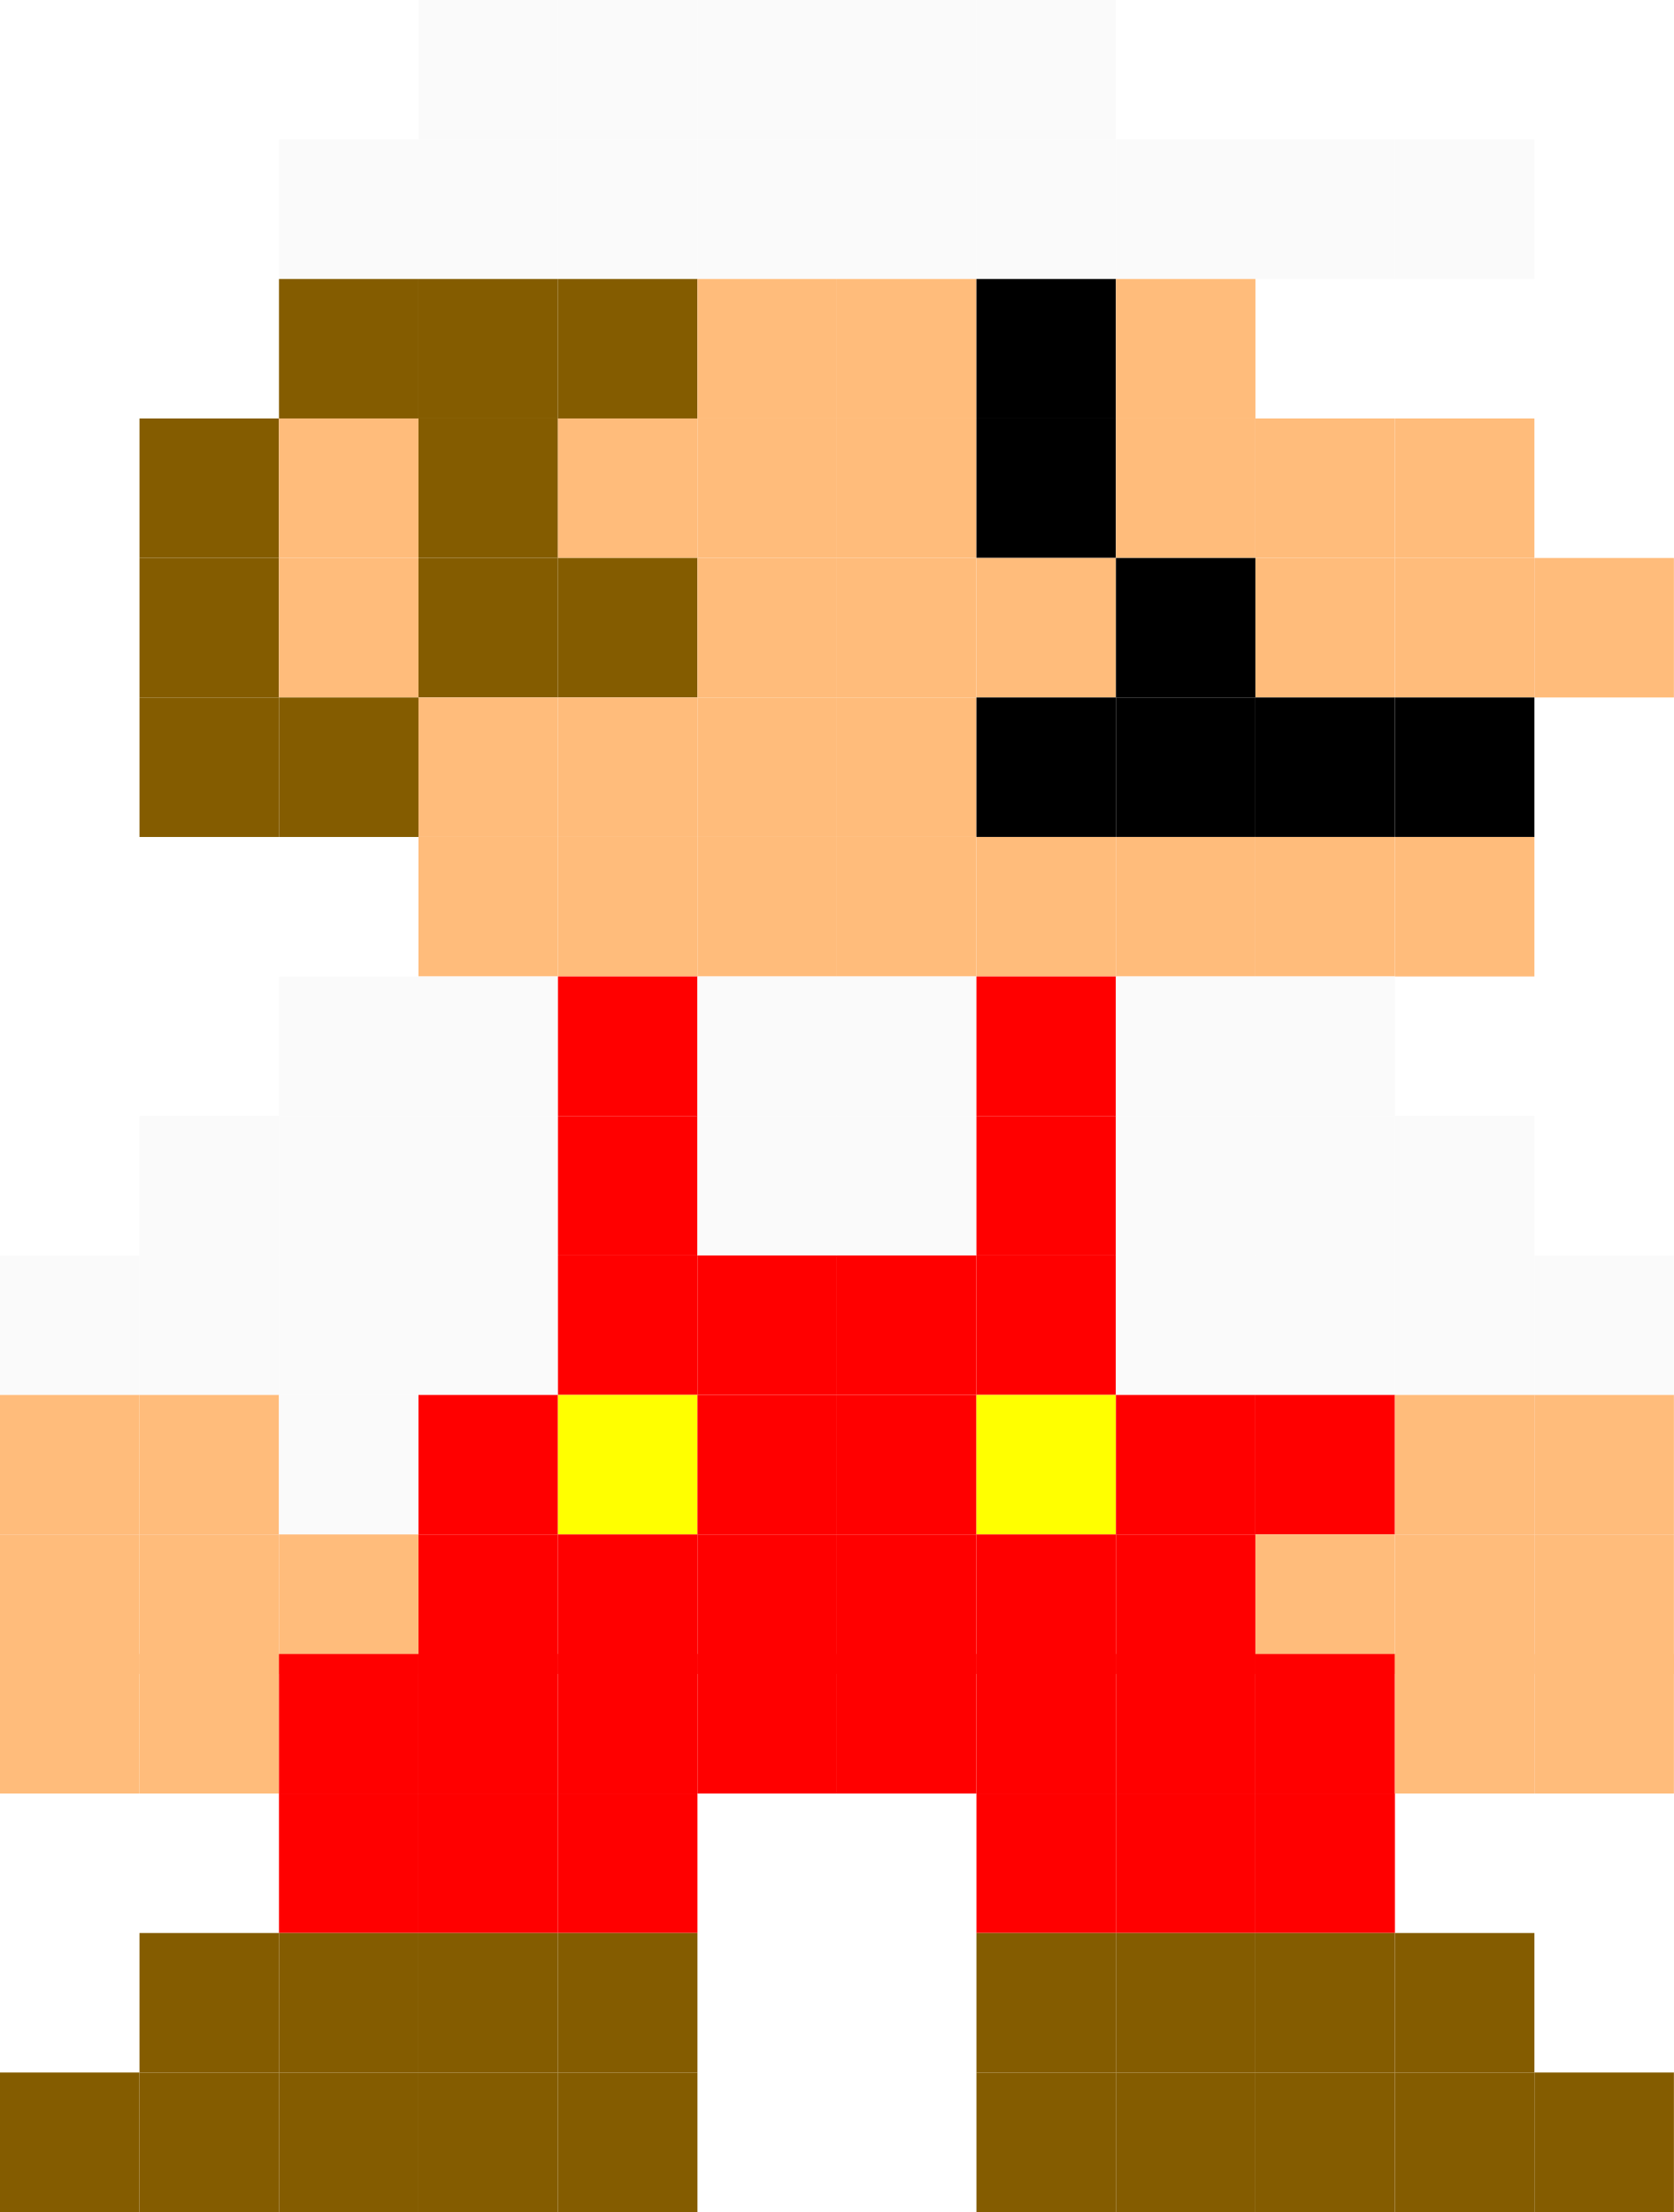
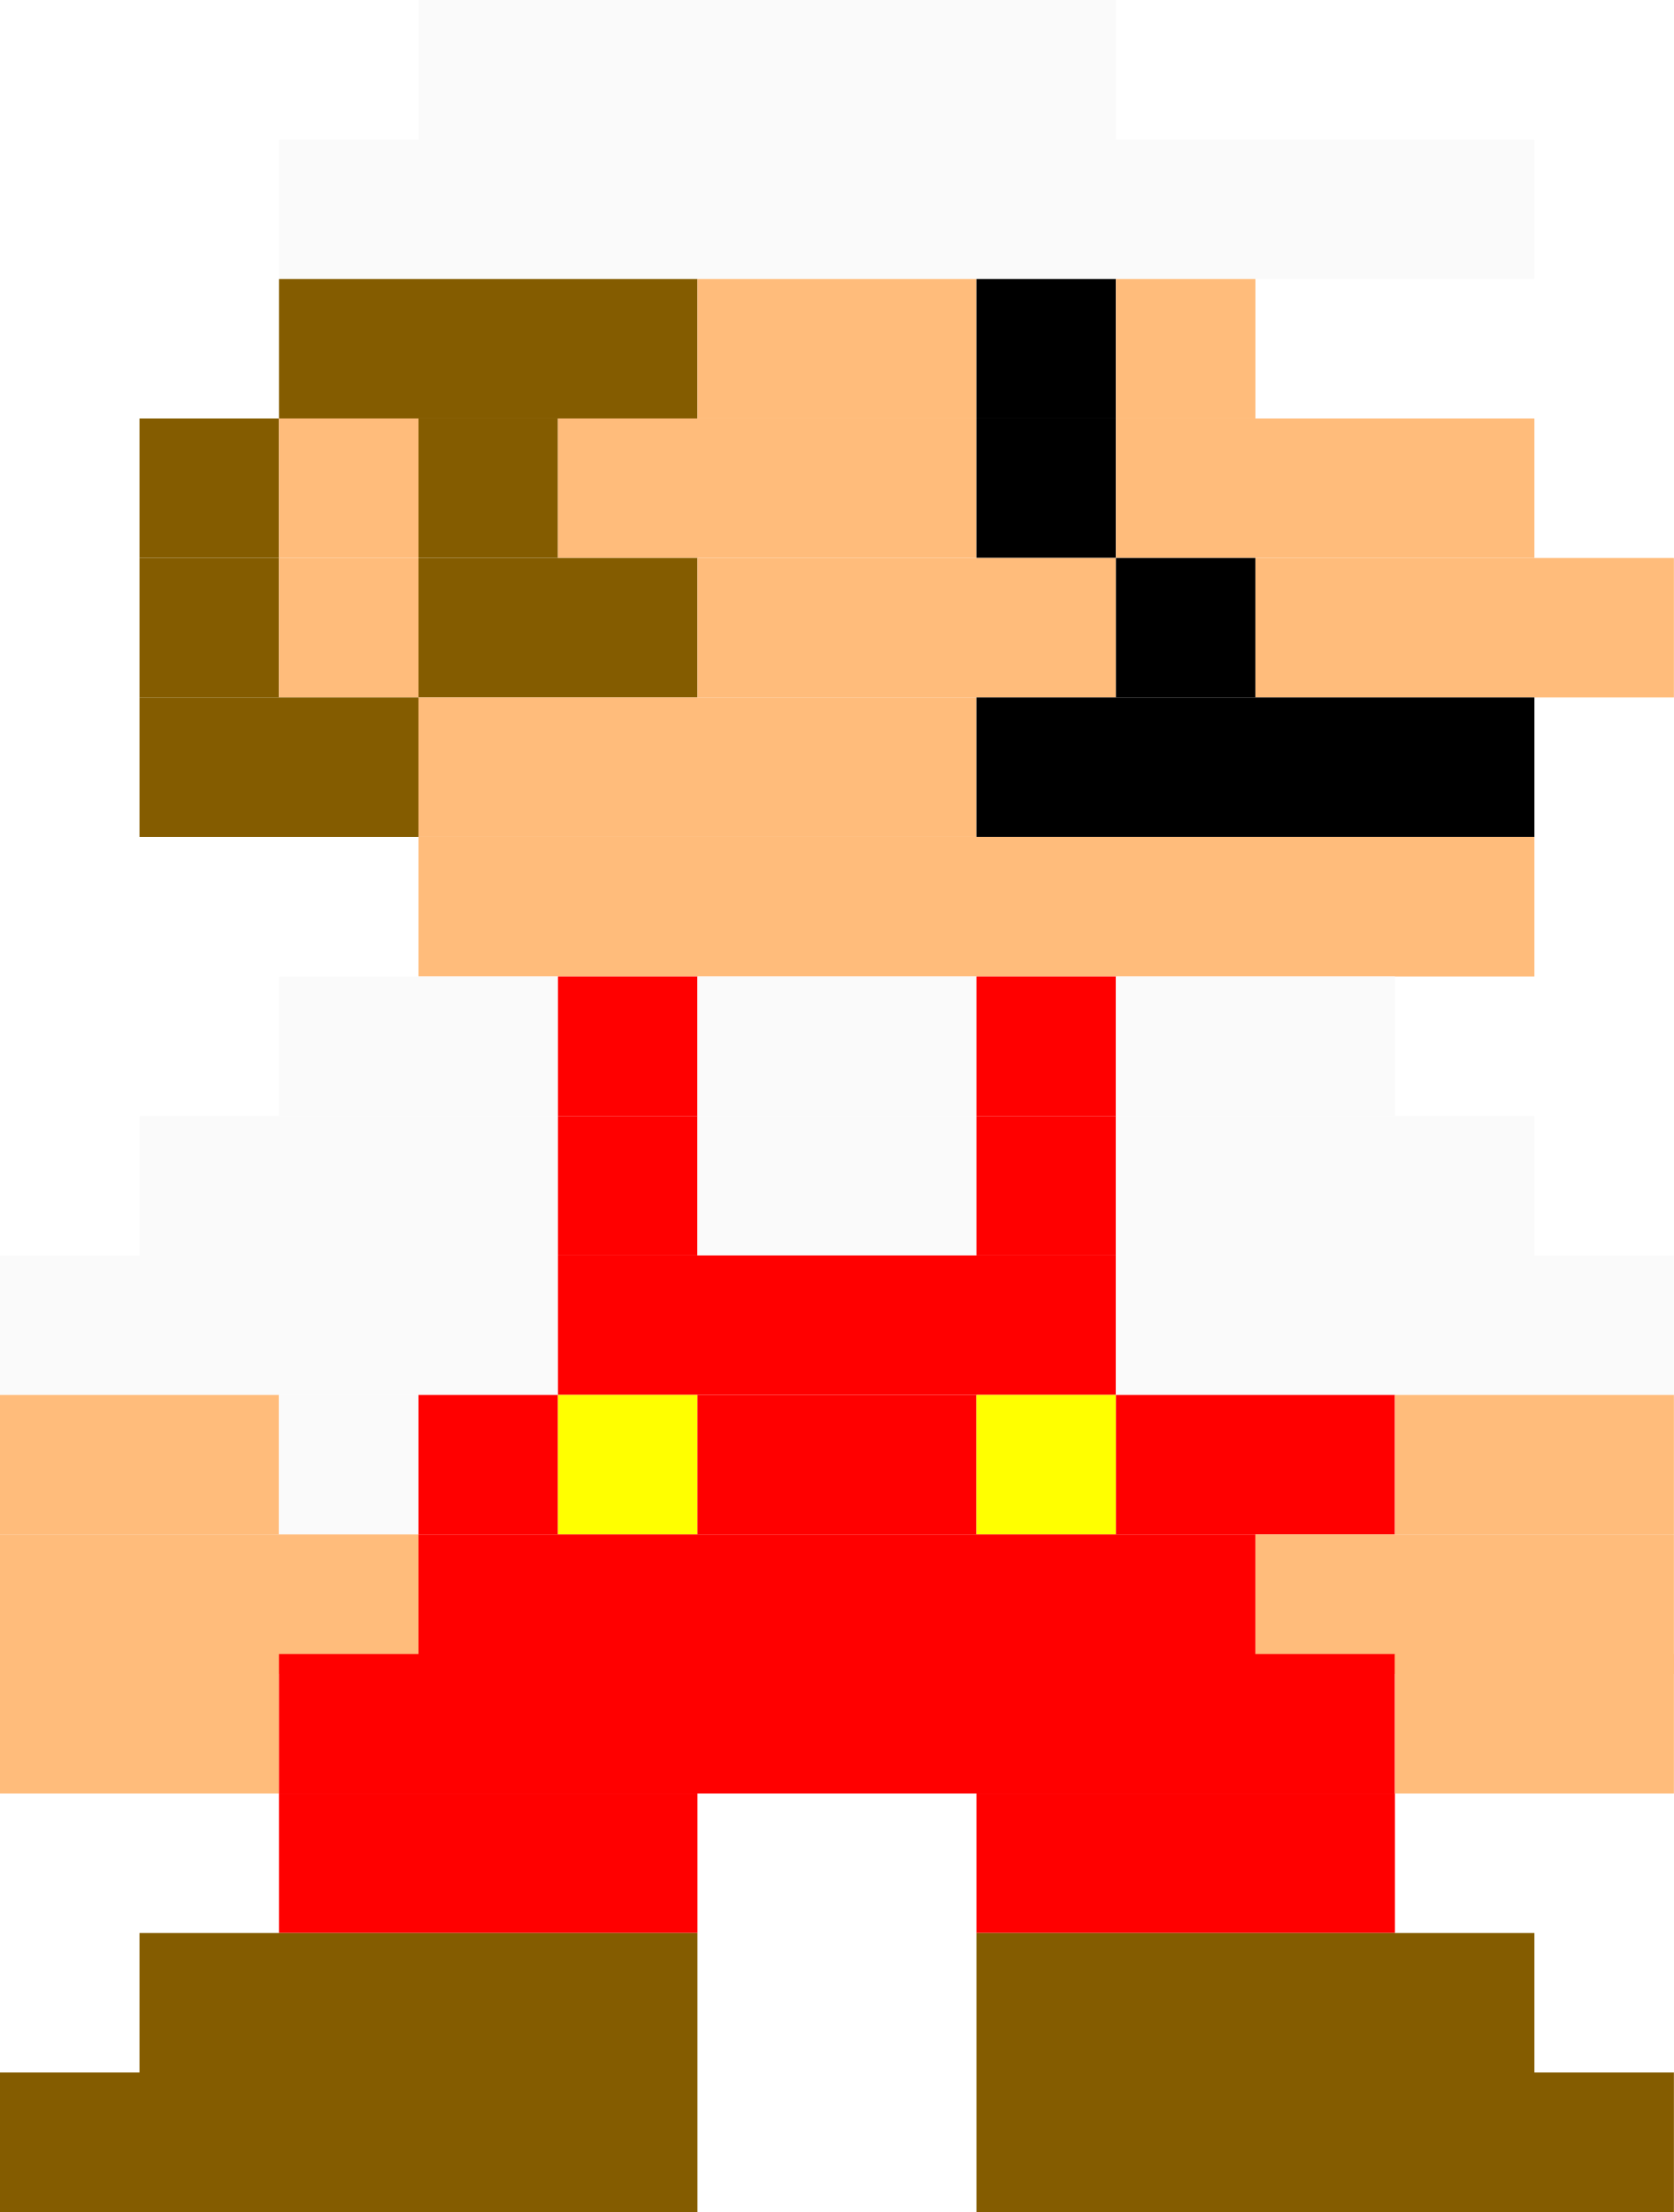
- <svg xmlns="http://www.w3.org/2000/svg" width="168px" height="222px" viewBox="0 0 168 222" version="1.1">
-   <g id="Mario" stroke="none" stroke-width="1" fill="none" fill-rule="evenodd">
-     <g id="Group">
-       <rect id="Rectangle" fill="#FAFAFA" x="42" y="0" width="14" height="14" />
-       <rect id="Rectangle" fill="#FAFAFA" x="56" y="0" width="14" height="14" />
-       <rect id="Rectangle" fill="#FAFAFA" x="70" y="0" width="14" height="14" />
-       <rect id="Rectangle" fill="#FAFAFA" x="84" y="0" width="14" height="14" />
-       <rect id="Rectangle" fill="#FAFAFA" x="98" y="0" width="14" height="14" />
-       <rect id="Rectangle" fill="#FAFAFA" x="28" y="14" width="14" height="14" />
-       <rect id="Rectangle" fill="#FAFAFA" x="42" y="14" width="14" height="14" />
-       <rect id="Rectangle" fill="#FAFAFA" x="56" y="14" width="14" height="14" />
-       <rect id="Rectangle" fill="#FAFAFA" x="70" y="14" width="14" height="14" />
-       <rect id="Rectangle" fill="#FAFAFA" x="84" y="14" width="14" height="14" />
-       <rect id="Rectangle" fill="#FAFAFA" x="98" y="14" width="14" height="14" />
-       <rect id="Rectangle" fill="#FAFAFA" x="112" y="14" width="14" height="14" />
-       <rect id="Rectangle" fill="#FAFAFA" x="126" y="14" width="14" height="14" />
-       <rect id="Rectangle" fill="#FAFAFA" x="140" y="14" width="14" height="14" />
-       <rect id="Rectangle" fill="#845C00" x="28" y="28" width="14" height="14" />
-       <rect id="Rectangle" fill="#845C00" x="42" y="28" width="14" height="14" />
-       <rect id="Rectangle" fill="#845C00" x="56" y="28" width="14" height="14" />
-       <rect id="Rectangle" fill="#FFBC7B" x="70" y="28" width="14" height="14" />
-       <rect id="Rectangle" fill="#FFBC7B" x="84" y="28" width="14" height="14" />
-       <rect id="Rectangle" fill="#000000" x="98" y="28" width="14" height="14" />
-       <rect id="Rectangle" fill="#FFBC7B" x="112" y="28" width="14" height="14" />
-       <rect id="Rectangle" fill="#845C00" x="14" y="42" width="14" height="14" />
-       <rect id="Rectangle" fill="#FFBC7B" x="28" y="42" width="14" height="14" />
-       <rect id="Rectangle" fill="#845C00" x="42" y="42" width="14" height="14" />
-       <rect id="Rectangle" fill="#FFBC7B" x="56" y="42" width="14" height="14" />
-       <rect id="Rectangle" fill="#FFBC7B" x="70" y="42" width="14" height="14" />
-       <rect id="Rectangle" fill="#FFBC7B" x="84" y="42" width="14" height="14" />
-       <rect id="Rectangle" fill="#000000" x="98" y="42" width="14" height="14" />
-       <rect id="Rectangle" fill="#FFBC7B" x="112" y="42" width="14" height="14" />
-       <rect id="Rectangle" fill="#FFBC7B" x="126" y="42" width="14" height="14" />
-       <rect id="Rectangle" fill="#FFBC7B" x="140" y="42" width="14" height="14" />
-       <rect id="Rectangle" fill="#845C00" x="14" y="56" width="14" height="14" />
-       <rect id="Rectangle" fill="#FFBC7B" x="28" y="56" width="14" height="14" />
-       <rect id="Rectangle" fill="#845C00" x="42" y="56" width="14" height="14" />
-       <rect id="Rectangle" fill="#845C00" x="56" y="56" width="14" height="14" />
-       <rect id="Rectangle" fill="#FFBC7B" x="70" y="56" width="14" height="14" />
-       <rect id="Rectangle" fill="#FFBC7B" x="84" y="56" width="14" height="14" />
-       <rect id="Rectangle" fill="#FFBC7B" x="98" y="56" width="14" height="14" />
-       <rect id="Rectangle" fill="#000000" x="112" y="56" width="14" height="14" />
-       <rect id="Rectangle" fill="#FFBC7B" x="126" y="56" width="14" height="14" />
-       <rect id="Rectangle" fill="#FFBC7B" x="140" y="56" width="14" height="14" />
-       <rect id="Rectangle" fill="#FFBC7B" x="154" y="56" width="14" height="14" />
-       <rect id="Rectangle" fill="#845C00" x="14" y="70" width="14" height="14" />
-       <rect id="Rectangle" fill="#845C00" x="28" y="70" width="14" height="14" />
-       <rect id="Rectangle" fill="#FFBC7B" x="42" y="70" width="14" height="14" />
-       <rect id="Rectangle" fill="#FFBC7B" x="56" y="70" width="14" height="14" />
-       <rect id="Rectangle" fill="#FFBC7B" x="70" y="70" width="14" height="14" />
-       <rect id="Rectangle" fill="#FFBC7B" x="84" y="70" width="14" height="14" />
-       <rect id="Rectangle" fill="#000000" x="98" y="70" width="14" height="14" />
-       <rect id="Rectangle" fill="#000000" x="112" y="70" width="14" height="14" />
-       <rect id="Rectangle" fill="#000000" x="126" y="70" width="14" height="14" />
-       <rect id="Rectangle" fill="#000000" x="140" y="70" width="14" height="14" />
-       <rect id="Rectangle" fill="#FFBC7B" x="42" y="84" width="14" height="14" />
-       <rect id="Rectangle" fill="#FFBC7B" x="56" y="84" width="14" height="14" />
-       <rect id="Rectangle" fill="#FFBC7B" x="70" y="84" width="14" height="14" />
-       <rect id="Rectangle" fill="#FFBC7B" x="84" y="84" width="14" height="14" />
-       <rect id="Rectangle" fill="#FFBC7B" x="98" y="84" width="14" height="14" />
-       <rect id="Rectangle" fill="#FFBC7B" x="112" y="84" width="14" height="14" />
-       <rect id="Rectangle" fill="#FFBC7B" x="126" y="84" width="14" height="14" />
-       <rect id="Rectangle" fill="#FFBC7B" x="140" y="84" width="14" height="14" />
-       <rect id="Rectangle" fill="#FAFAFA" x="28" y="98" width="14" height="14" />
-       <rect id="Rectangle" fill="#FAFAFA" x="42" y="98" width="14" height="14" />
-       <rect id="Rectangle" fill="#FF0000" x="56" y="98" width="14" height="14" />
-       <rect id="Rectangle" fill="#FAFAFA" x="70" y="98" width="14" height="14" />
-       <rect id="Rectangle" fill="#FAFAFA" x="84" y="98" width="14" height="14" />
-       <rect id="Rectangle" fill="#FF0000" x="98" y="98" width="14" height="14" />
-       <rect id="Rectangle" fill="#FAFAFA" x="112" y="98" width="14" height="14" />
-       <rect id="Rectangle" fill="#FAFAFA" x="126" y="98" width="14" height="14" />
-       <rect id="Rectangle" fill="#FAFAFA" x="14" y="112" width="14" height="14" />
-       <rect id="Rectangle" fill="#FAFAFA" x="28" y="112" width="14" height="14" />
-       <rect id="Rectangle" fill="#FAFAFA" x="42" y="112" width="14" height="14" />
-       <rect id="Rectangle" fill="#FF0000" x="56" y="112" width="14" height="14" />
-       <rect id="Rectangle" fill="#FAFAFA" x="70" y="112" width="14" height="14" />
-       <rect id="Rectangle" fill="#FAFAFA" x="84" y="112" width="14" height="14" />
-       <rect id="Rectangle" fill="#FF0000" x="98" y="112" width="14" height="14" />
-       <rect id="Rectangle" fill="#FAFAFA" x="112" y="112" width="14" height="14" />
-       <rect id="Rectangle" fill="#FAFAFA" x="126" y="112" width="14" height="14" />
-       <rect id="Rectangle" fill="#FAFAFA" x="140" y="112" width="14" height="14" />
-       <rect id="Rectangle" fill="#FAFAFA" x="0" y="126" width="14" height="14" />
-       <rect id="Rectangle" fill="#FAFAFA" x="14" y="126" width="14" height="14" />
-       <rect id="Rectangle" fill="#FAFAFA" x="28" y="126" width="14" height="14" />
-       <rect id="Rectangle" fill="#FAFAFA" x="42" y="126" width="14" height="14" />
-       <rect id="Rectangle" fill="#FF0000" x="56" y="126" width="14" height="14" />
-       <rect id="Rectangle" fill="#FF0000" x="70" y="126" width="14" height="14" />
-       <rect id="Rectangle" fill="#FF0000" x="84" y="126" width="14" height="14" />
-       <rect id="Rectangle" fill="#FF0000" x="98" y="126" width="14" height="14" />
-       <rect id="Rectangle" fill="#FAFAFA" x="112" y="126" width="14" height="14" />
-       <rect id="Rectangle" fill="#FAFAFA" x="126" y="126" width="14" height="14" />
-       <rect id="Rectangle" fill="#FAFAFA" x="140" y="126" width="14" height="14" />
-       <rect id="Rectangle" fill="#FAFAFA" x="154" y="126" width="14" height="14" />
-       <rect id="Rectangle" fill="#FFBC7B" x="0" y="140" width="14" height="14" />
-       <rect id="Rectangle" fill="#FFBC7B" x="14" y="140" width="14" height="14" />
-       <rect id="Rectangle" fill="#FAFAFA" x="28" y="140" width="14" height="14" />
-       <rect id="Rectangle" fill="#FF0000" x="42" y="140" width="14" height="14" />
-       <rect id="Rectangle" fill="#FFFF00" x="56" y="140" width="14" height="14" />
-       <rect id="Rectangle" fill="#FF0000" x="70" y="140" width="14" height="14" />
-       <rect id="Rectangle" fill="#FF0000" x="84" y="140" width="14" height="14" />
-       <rect id="Rectangle" fill="#FFFF00" x="98" y="140" width="14" height="14" />
-       <rect id="Rectangle" fill="#FF0000" x="112" y="140" width="14" height="14" />
-       <rect id="Rectangle" fill="#FF0000" x="126" y="140" width="14" height="14" />
-       <rect id="Rectangle" fill="#FFBC7B" x="140" y="140" width="14" height="14" />
-       <rect id="Rectangle" fill="#FFBC7B" x="154" y="140" width="14" height="14" />
-       <rect id="Rectangle" fill="#FFBC7B" x="0" y="154" width="14" height="14" />
-       <rect id="Rectangle" fill="#FFBC7B" x="14" y="154" width="14" height="14" />
-       <rect id="Rectangle" fill="#FFBC7B" x="28" y="154" width="14" height="14" />
-       <rect id="Rectangle" fill="#FF0000" x="42" y="154" width="14" height="14" />
-       <rect id="Rectangle" fill="#FF0000" x="56" y="154" width="14" height="14" />
-       <rect id="Rectangle" fill="#FF0000" x="70" y="154" width="14" height="14" />
-       <rect id="Rectangle" fill="#FF0000" x="84" y="154" width="14" height="14" />
-       <rect id="Rectangle" fill="#FF0000" x="98" y="154" width="14" height="14" />
-       <rect id="Rectangle" fill="#FF0000" x="112" y="154" width="14" height="14" />
-       <rect id="Rectangle" fill="#FFBC7B" x="126" y="154" width="14" height="14" />
-       <rect id="Rectangle" fill="#FFBC7B" x="140" y="154" width="14" height="14" />
-       <rect id="Rectangle" fill="#FFBC7B" x="154" y="154" width="14" height="14" />
-       <rect id="Rectangle" fill="#FFBC7B" x="0" y="166" width="14" height="14" />
-       <rect id="Rectangle" fill="#FFBC7B" x="14" y="166" width="14" height="14" />
-       <rect id="Rectangle" fill="#FF0000" x="28" y="166" width="14" height="14" />
-       <rect id="Rectangle" fill="#FF0000" x="42" y="166" width="14" height="14" />
-       <rect id="Rectangle" fill="#FF0000" x="56" y="166" width="14" height="14" />
-       <rect id="Rectangle" fill="#FF0000" x="70" y="166" width="14" height="14" />
-       <rect id="Rectangle" fill="#FF0000" x="84" y="166" width="14" height="14" />
-       <rect id="Rectangle" fill="#FF0000" x="98" y="166" width="14" height="14" />
-       <rect id="Rectangle" fill="#FF0000" x="112" y="166" width="14" height="14" />
-       <rect id="Rectangle" fill="#FF0000" x="126" y="166" width="14" height="14" />
-       <rect id="Rectangle" fill="#FFBC7B" x="140" y="166" width="14" height="14" />
-       <rect id="Rectangle" fill="#FFBC7B" x="154" y="166" width="14" height="14" />
-       <rect id="Rectangle" fill="#FF0000" x="28" y="180" width="14" height="14" />
-       <rect id="Rectangle" fill="#FF0000" x="42" y="180" width="14" height="14" />
-       <rect id="Rectangle" fill="#FF0000" x="56" y="180" width="14" height="14" />
-       <rect id="Rectangle" fill="#FF0000" x="98" y="180" width="14" height="14" />
-       <rect id="Rectangle" fill="#FF0000" x="112" y="180" width="14" height="14" />
-       <rect id="Rectangle" fill="#FF0000" x="126" y="180" width="14" height="14" />
-       <rect id="Rectangle" fill="#845C00" x="14" y="194" width="14" height="14" />
-       <rect id="Rectangle" fill="#845C00" x="28" y="194" width="14" height="14" />
-       <rect id="Rectangle" fill="#845C00" x="42" y="194" width="14" height="14" />
-       <rect id="Rectangle" fill="#845C00" x="56" y="194" width="14" height="14" />
-       <rect id="Rectangle" fill="#845C00" x="98" y="194" width="14" height="14" />
-       <rect id="Rectangle" fill="#845C00" x="112" y="194" width="14" height="14" />
-       <rect id="Rectangle" fill="#845C00" x="126" y="194" width="14" height="14" />
-       <rect id="Rectangle" fill="#845C00" x="140" y="194" width="14" height="14" />
-       <rect id="Rectangle" fill="#845C00" x="0" y="208" width="14" height="14" />
-       <rect id="Rectangle" fill="#845C00" x="14" y="208" width="14" height="14" />
-       <rect id="Rectangle" fill="#845C00" x="28" y="208" width="14" height="14" />
-       <rect id="Rectangle" fill="#845C00" x="42" y="208" width="14" height="14" />
-       <rect id="Rectangle" fill="#845C00" x="56" y="208" width="14" height="14" />
-       <rect id="Rectangle" fill="#845C00" x="98" y="208" width="14" height="14" />
-       <rect id="Rectangle" fill="#845C00" x="112" y="208" width="14" height="14" />
-       <rect id="Rectangle" fill="#845C00" x="126" y="208" width="14" height="14" />
-       <rect id="Rectangle" fill="#845C00" x="140" y="208" width="14" height="14" />
-       <rect id="Rectangle" fill="#845C00" x="154" y="208" width="14" height="14" />
-     </g>
+ <svg xmlns="http://www.w3.org/2000/svg" width="168" height="222" viewBox="0 0 168 222">
+   <g fill="none" fill-rule="evenodd">
+     <path fill="#FAFAFA" d="M42 0h14v14H42zM56 0h14v14H56zM70 0h14v14H70zM84 0h14v14H84zM98 0h14v14H98zM28 14h14v14H28zM42 14h14v14H42zM56 14h14v14H56zM70 14h14v14H70zM84 14h14v14H84zM98 14h14v14H98zM112 14h14v14h-14zM126 14h14v14h-14zM140 14h14v14h-14z" />
+     <path fill="#845C00" d="M28 28h14v14H28zM42 28h14v14H42zM56 28h14v14H56z" />
+     <path fill="#FFBC7B" d="M70 28h14v14H70zM84 28h14v14H84z" />
+     <path fill="#000" d="M98 28h14v14H98z" />
+     <path fill="#FFBC7B" d="M112 28h14v14h-14z" />
+     <path fill="#845C00" d="M14 42h14v14H14z" />
+     <path fill="#FFBC7B" d="M28 42h14v14H28z" />
+     <path fill="#845C00" d="M42 42h14v14H42z" />
+     <path fill="#FFBC7B" d="M56 42h14v14H56zM70 42h14v14H70zM84 42h14v14H84z" />
+     <path fill="#000" d="M98 42h14v14H98z" />
+     <path fill="#FFBC7B" d="M112 42h14v14h-14zM126 42h14v14h-14zM140 42h14v14h-14z" />
+     <path fill="#845C00" d="M14 56h14v14H14z" />
+     <path fill="#FFBC7B" d="M28 56h14v14H28z" />
+     <path fill="#845C00" d="M42 56h14v14H42zM56 56h14v14H56z" />
+     <path fill="#FFBC7B" d="M70 56h14v14H70zM84 56h14v14H84zM98 56h14v14H98z" />
+     <path fill="#000" d="M112 56h14v14h-14z" />
+     <path fill="#FFBC7B" d="M126 56h14v14h-14zM140 56h14v14h-14zM154 56h14v14h-14z" />
+     <path fill="#845C00" d="M14 70h14v14H14zM28 70h14v14H28z" />
+     <path fill="#FFBC7B" d="M42 70h14v14H42zM56 70h14v14H56zM70 70h14v14H70zM84 70h14v14H84z" />
+     <path fill="#000" d="M98 70h14v14H98zM112 70h14v14h-14zM126 70h14v14h-14zM140 70h14v14h-14z" />
+     <path fill="#FFBC7B" d="M42 84h14v14H42zM56 84h14v14H56zM70 84h14v14H70zM84 84h14v14H84zM98 84h14v14H98zM112 84h14v14h-14zM126 84h14v14h-14zM140 84h14v14h-14z" />
+     <path fill="#FAFAFA" d="M28 98h14v14H28zM42 98h14v14H42z" />
+     <path fill="red" d="M56 98h14v14H56z" />
+     <path fill="#FAFAFA" d="M70 98h14v14H70zM84 98h14v14H84z" />
+     <path fill="red" d="M98 98h14v14H98z" />
+     <path fill="#FAFAFA" d="M112 98h14v14h-14zM126 98h14v14h-14zM14 112h14v14H14zM28 112h14v14H28zM42 112h14v14H42z" />
+     <path fill="red" d="M56 112h14v14H56z" />
+     <path fill="#FAFAFA" d="M70 112h14v14H70zM84 112h14v14H84z" />
+     <path fill="red" d="M98 112h14v14H98z" />
+     <path fill="#FAFAFA" d="M112 112h14v14h-14zM126 112h14v14h-14zM140 112h14v14h-14zM0 126h14v14H0zM14 126h14v14H14zM28 126h14v14H28zM42 126h14v14H42z" />
+     <path fill="red" d="M56 126h14v14H56zM70 126h14v14H70zM84 126h14v14H84zM98 126h14v14H98z" />
+     <path fill="#FAFAFA" d="M112 126h14v14h-14zM126 126h14v14h-14zM140 126h14v14h-14zM154 126h14v14h-14z" />
+     <path fill="#FFBC7B" d="M0 140h14v14H0zM14 140h14v14H14z" />
+     <path fill="#FAFAFA" d="M28 140h14v14H28z" />
+     <path fill="red" d="M42 140h14v14H42z" />
+     <path fill="#FF0" d="M56 140h14v14H56z" />
+     <path fill="red" d="M70 140h14v14H70zM84 140h14v14H84z" />
+     <path fill="#FF0" d="M98 140h14v14H98z" />
+     <path fill="red" d="M112 140h14v14h-14zM126 140h14v14h-14z" />
+     <path fill="#FFBC7B" d="M140 140h14v14h-14zM154 140h14v14h-14zM0 154h14v14H0zM14 154h14v14H14zM28 154h14v14H28z" />
+     <path fill="red" d="M42 154h14v14H42zM56 154h14v14H56zM70 154h14v14H70zM84 154h14v14H84zM98 154h14v14H98zM112 154h14v14h-14z" />
+     <path fill="#FFBC7B" d="M126 154h14v14h-14zM140 154h14v14h-14zM154 154h14v14h-14zM0 166h14v14H0zM14 166h14v14H14z" />
+     <path fill="red" d="M28 166h14v14H28zM42 166h14v14H42zM56 166h14v14H56zM70 166h14v14H70zM84 166h14v14H84zM98 166h14v14H98zM112 166h14v14h-14zM126 166h14v14h-14z" />
+     <path fill="#FFBC7B" d="M140 166h14v14h-14zM154 166h14v14h-14z" />
+     <path fill="red" d="M28 180h14v14H28zM42 180h14v14H42zM56 180h14v14H56zM98 180h14v14H98zM112 180h14v14h-14zM126 180h14v14h-14z" />
+     <path fill="#845C00" d="M14 194h14v14H14zM28 194h14v14H28zM42 194h14v14H42zM56 194h14v14H56zM98 194h14v14H98zM112 194h14v14h-14zM126 194h14v14h-14zM140 194h14v14h-14zM0 208h14v14H0zM14 208h14v14H14zM28 208h14v14H28zM42 208h14v14H42zM56 208h14v14H56zM98 208h14v14H98zM112 208h14v14h-14zM126 208h14v14h-14zM140 208h14v14h-14zM154 208h14v14h-14z" />
  </g>
</svg>
